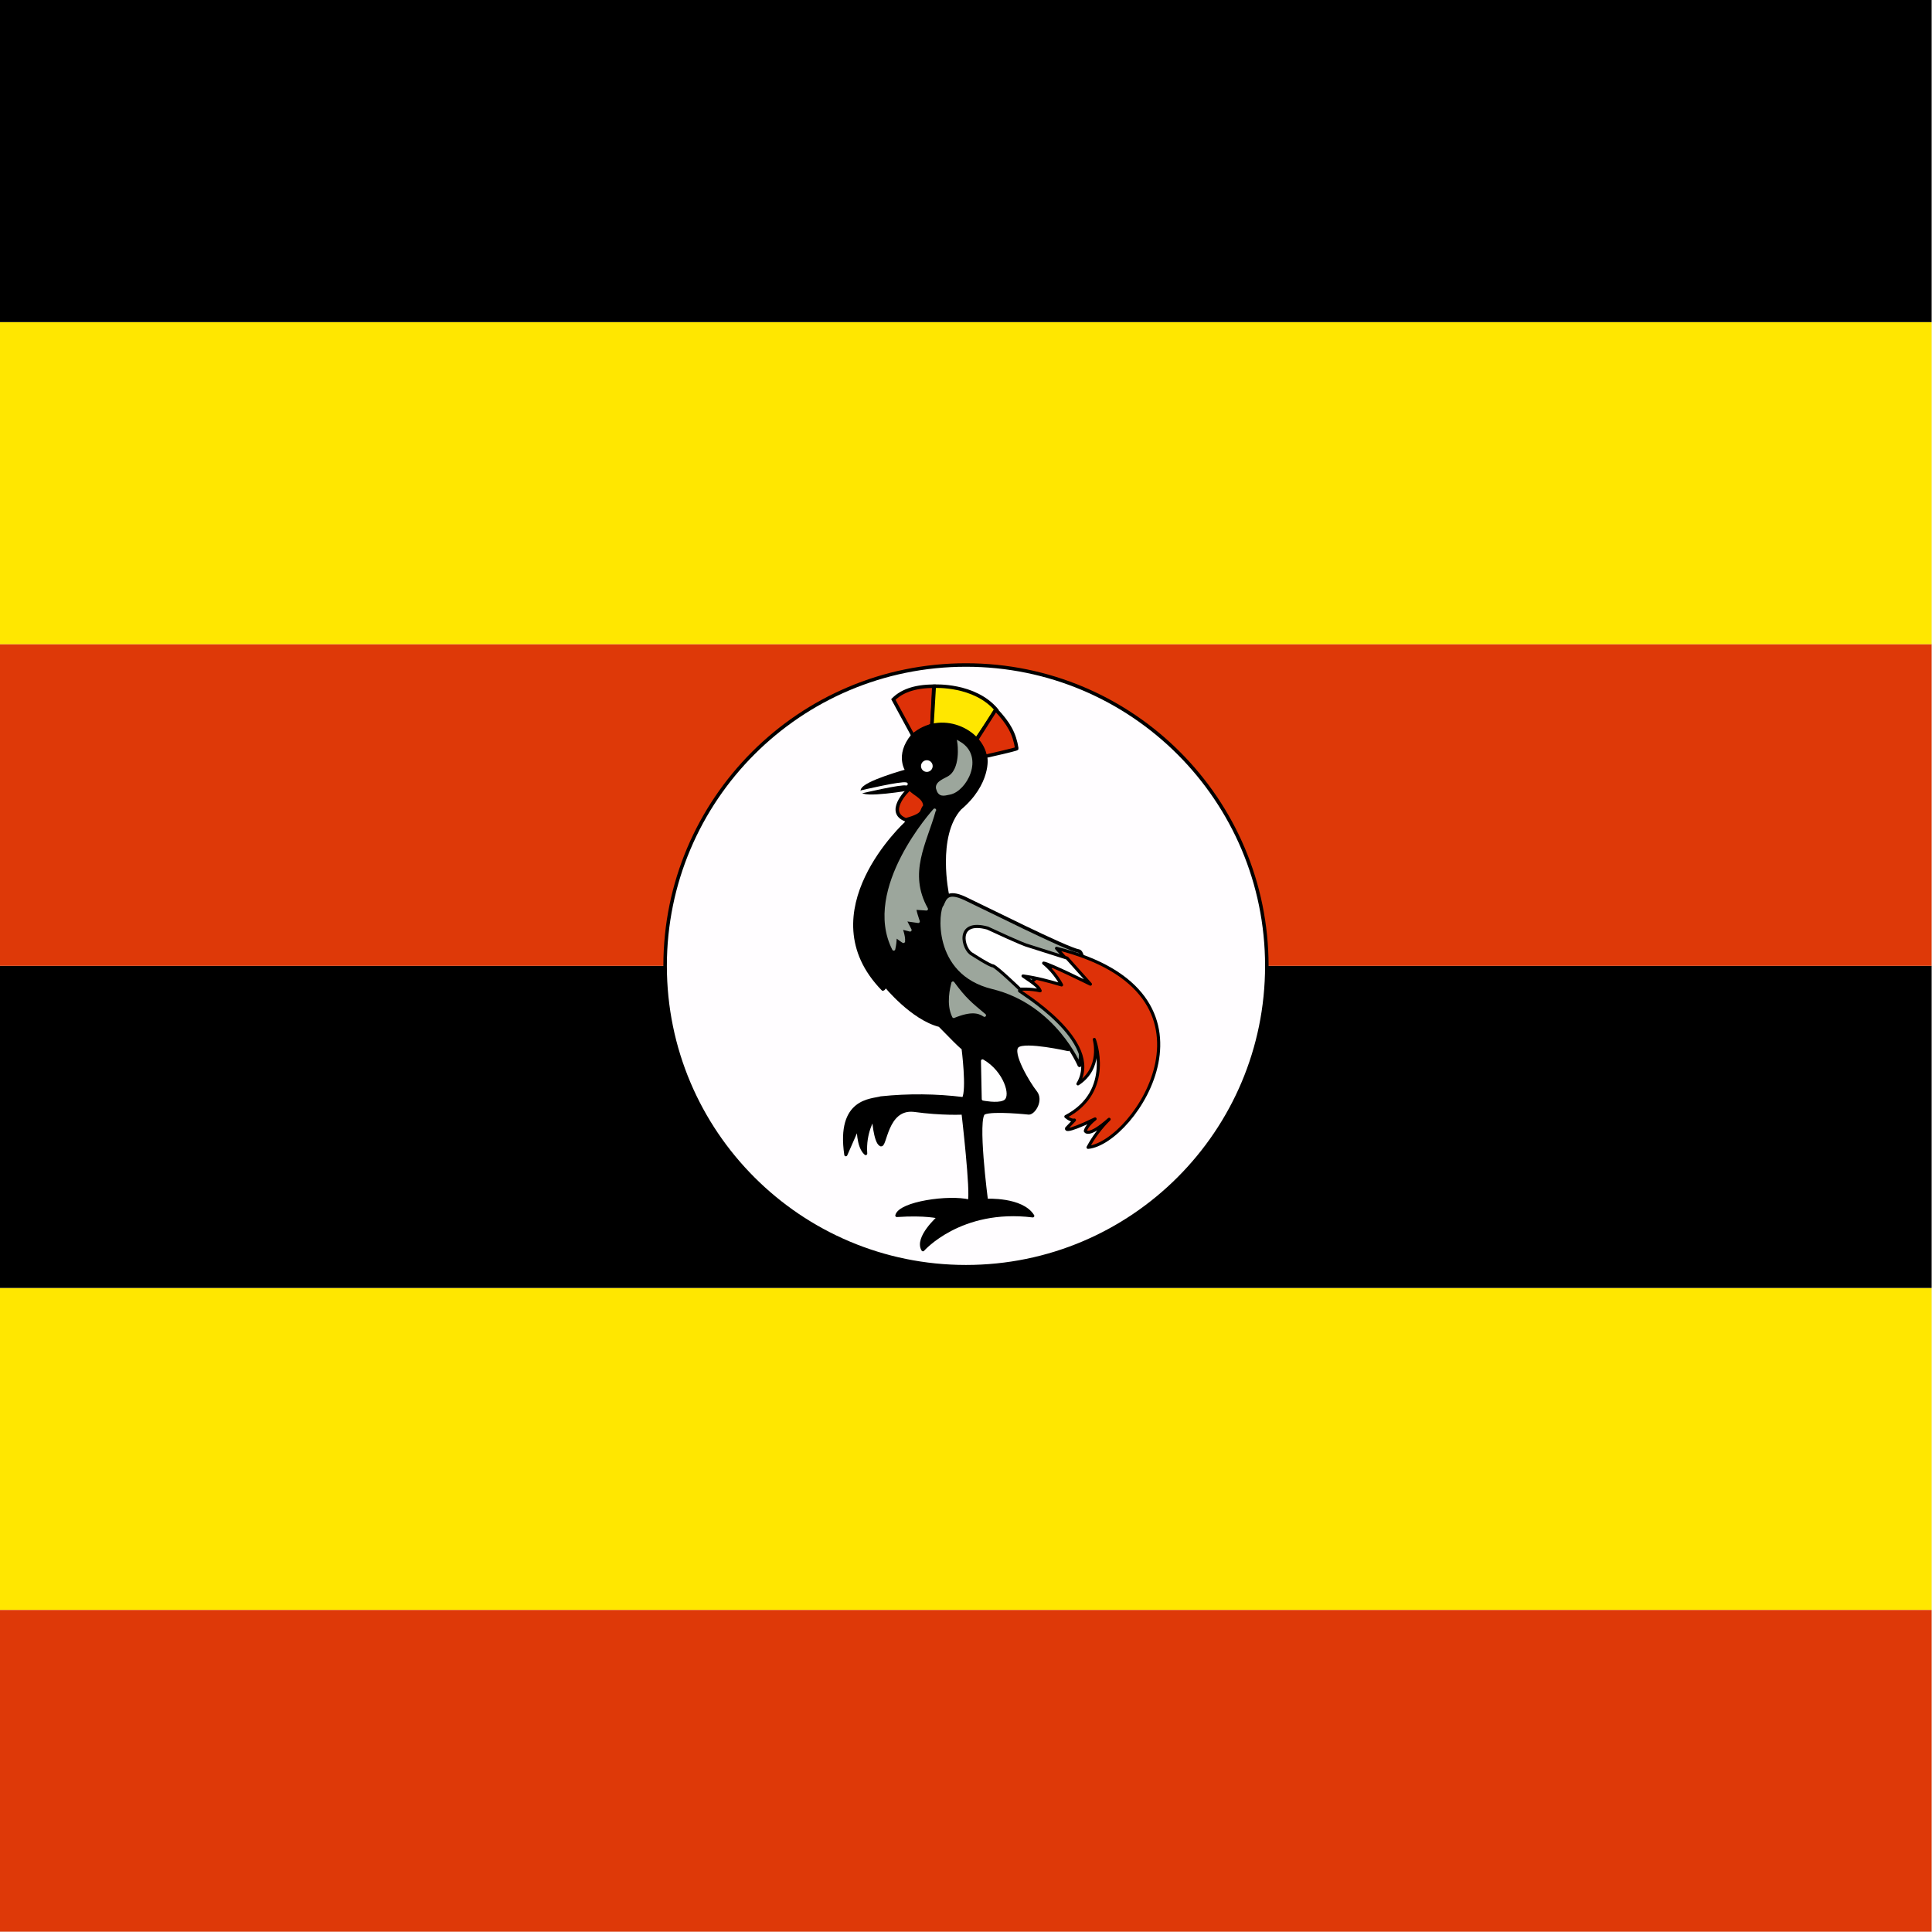
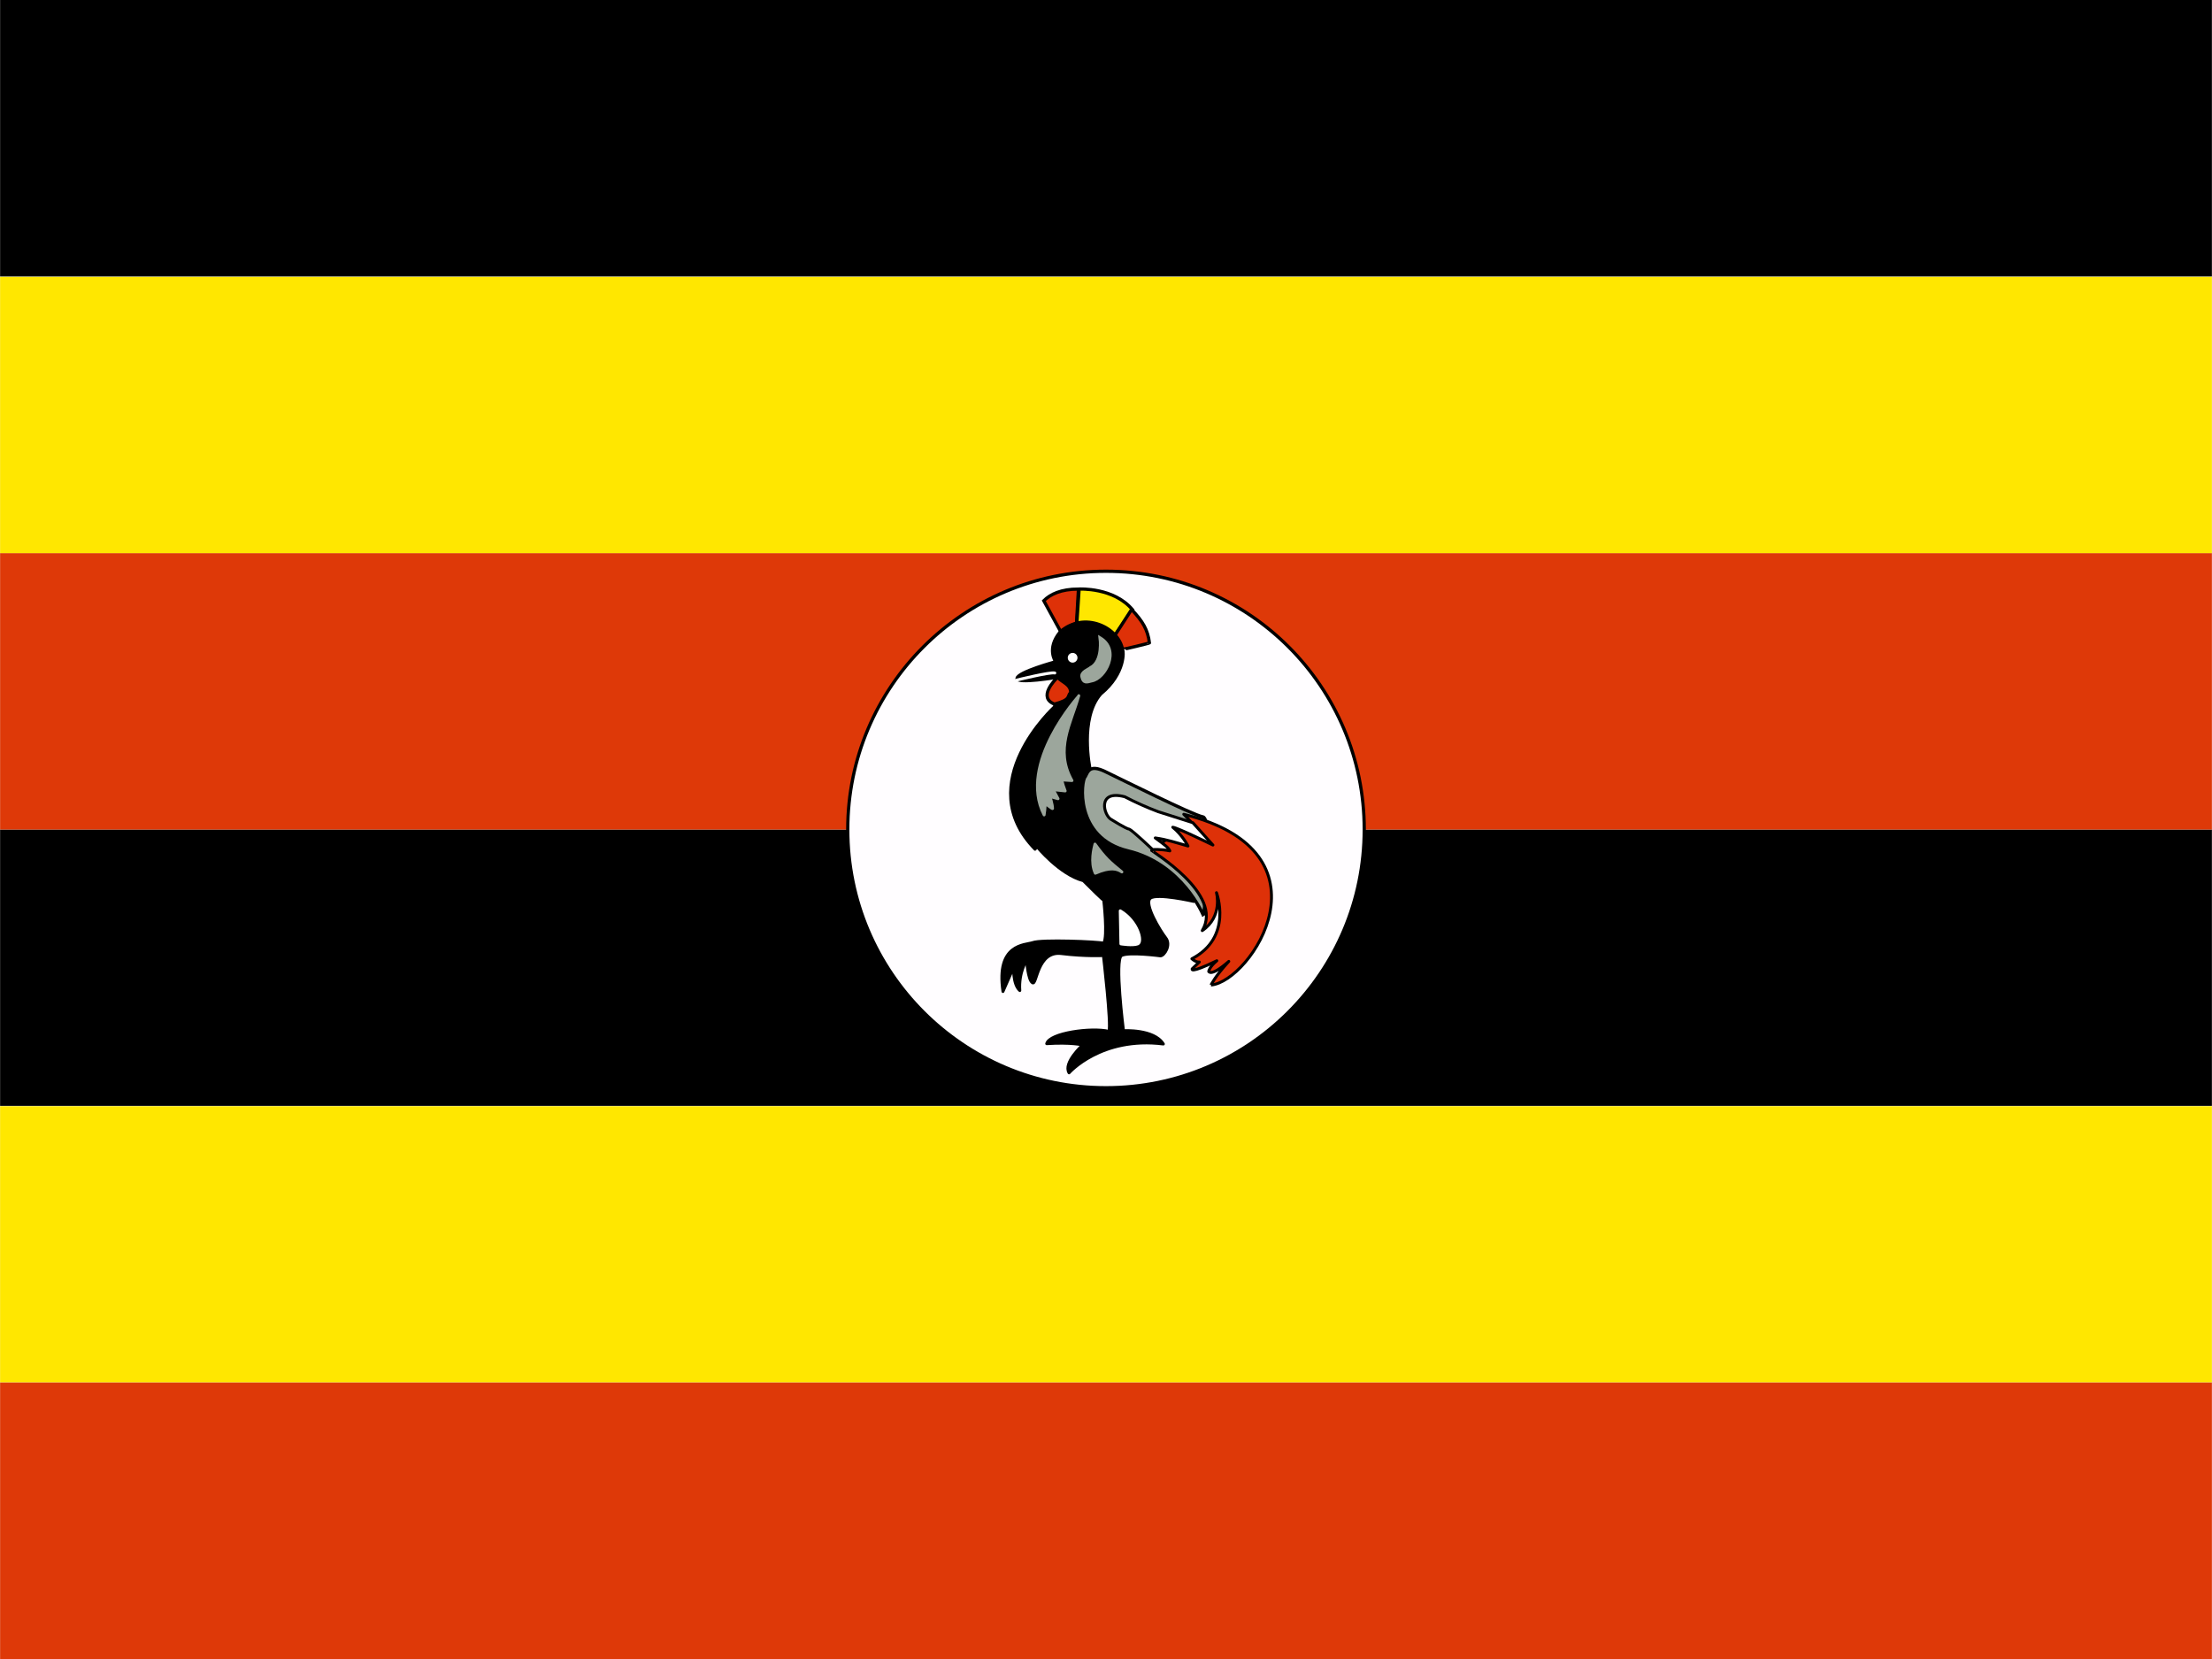
- <svg xmlns="http://www.w3.org/2000/svg" id="flag-icon-css-ug" viewBox="0 0 512 512">
+ <svg xmlns="http://www.w3.org/2000/svg" id="flag-icon-css-ug" viewBox="0 0 640 480">
  <defs>
-     <clipPath id="a">
-       <path fill-opacity=".7" d="M124 0h496v496H124z" />
+     <clipPath id="ug-a">
+       <path fill-opacity=".7" d="M-85.3 0h682.6v512H-85.3z" />
    </clipPath>
  </defs>
-   <g clip-path="url(#a)" transform="translate(-128) scale(1.0321)">
-     <path fill="#ffe700" fill-rule="evenodd" d="M0 330.7h744v82.7H0z" />
-     <path fill-rule="evenodd" d="M0 248h744v82.7H0z" />
-     <path fill="#de3908" fill-rule="evenodd" d="M0 165.4h744V248H0z" />
-     <path fill="#ffe700" fill-rule="evenodd" d="M0 82.7h744v82.7H0z" />
-     <path fill-rule="evenodd" d="M0 0h744v82.7H0z" />
-     <path fill="#fffdff" fill-rule="evenodd" stroke="#000" stroke-width=".9" d="M449.3 248a77.2 77.2 0 11-154.5 0 77.2 77.2 0 01154.5 0z" />
-     <path fill="#de3108" fill-rule="evenodd" stroke="#000" stroke-width=".9" d="M358.4 188.8l-5-9.2c2-2 5.2-3.4 10.4-3.4l-.5 10-4.9 2.6z" />
-     <path fill="#ffe700" fill-rule="evenodd" stroke="#000" stroke-width=".9" d="M363.3 186.4l.6-10.2s10.4-.6 16 6.1l-5.5 8-11.2-4z" />
-     <path fill="#de3108" fill-rule="evenodd" stroke="#000" stroke-width=".9" d="M374.6 190.2l5.1-8c3.4 3.6 4.8 6.2 5.4 10 0 .2-8.1 2-8.1 2l-2.4-4z" />
-     <path fill-rule="evenodd" stroke="#000" stroke-linecap="round" stroke-linejoin="round" stroke-width=".8" d="M361 320.9s9.6-11 28.2-8.7c-2.8-4.5-11.9-4-11.9-4s-2.8-21.4-.6-22.4 11.5 0 11.5 0c1.3 0 3.4-3.3 1.7-5.4s-6.6-10.2-4.6-11.8c2-1.6 13 .9 13 .9l-31-39.8s-3.2-15 3.2-22.1c7.6-6.4 6.8-13.2 6.6-13.1-1-7-11.6-12-18.8-5.6-4.2 5.1-1.4 9-1.4 9s-11 3-11.5 5c-.4 1.8 12.5-.4 12.5-.4l-1.2 8.8s-25.2 23-6 42.7c.3 0 .7-.9.7-.9s6.8 8.4 13.9 10.2c6.7 6.9 6 5.8 6 5.8s1.4 10.8.1 13a93.4 93.4 0 00-21.2-.2c-2.3.7-11.1.3-9 14.6l3.2-7.3s-.2 5.2 1.9 7c-.4-5.4 2-9.1 2-9.1s.4 6 1.8 6.8c1.3 1 1.3-9.6 8.6-8.8 7.3 1 12.6.7 12.6.7s2.4 20.6 1.6 22.6c-5.2-1.3-17.8.5-18.6 3.7 7.4-.5 10.8.4 10.8.4s-6 5.3-4.1 8.4z" />
-     <path fill="#9ca69c" fill-rule="evenodd" stroke="#9ca69c" stroke-linecap="round" stroke-linejoin="round" stroke-width=".8" d="M364 208s-18.4 20.2-10.5 35.7c.5-2.2.3-3.5.5-3.4-.4-.3 2.3 1.8 2 1.4.2-1.1-.7-3.5-.7-3.5l2.4.6-1.4-2.7 3.5.5s-1.2-3.4-.8-3.4a94 94 0 012.9.2c-5.2-9.3-.3-17 2-25.3z" />
-     <path fill="#9ca69c" fill-rule="evenodd" stroke="#9ca69c" stroke-width=".9" d="M370.3 190.8s1 7-2.8 9c-.6.4-3 1.2-2.7 2.6.5 1.9 1.5 1.5 3 1.2 4-.7 8.6-9.2 2.5-12.8z" />
-     <path fill="#fff" fill-rule="evenodd" d="M363.5 196.7a1.5 1.5 0 11-3 0 1.5 1.5 0 013 0z" />
-     <path fill="#de3108" fill-rule="evenodd" stroke="#000" stroke-width=".9" d="M357.6 202.5c-1 .8-6 6.1-1 8 5.2-1.4 3.7-2.3 4.9-3.5 0-2.3-2.6-3-3.9-4.5z" />
-     <path fill="#9ca69c" fill-rule="evenodd" stroke="#9ca69c" stroke-linecap="round" stroke-linejoin="round" stroke-width=".8" d="M368.7 252.4c-.3 1.2-1.4 5.4.2 8.6 4.4-1.8 6.4-1.3 7.9-.3-3.6-3-5-4.1-8.1-8.3z" />
-     <path fill="#fff" fill-rule="evenodd" stroke="#fff" stroke-linecap="round" stroke-linejoin="round" stroke-width=".8" d="M376.3 272.4l.2 9.8s3.5.7 5 0c1.6-.6 0-6.8-5.2-9.8z" />
-     <path fill="#9ca69c" fill-rule="evenodd" stroke="#000" stroke-width=".9" d="M401.2 273.6s-6.4-15.3-22.5-19.2-14.1-21-12.8-22.1c.7-1.5 1.2-3.8 5.9-1.6 4.7 2.2 26.1 13 29.2 13.5s.4 29.8.2 29.4z" />
-     <path fill="#de3108" fill-rule="evenodd" stroke="#000" stroke-linejoin="round" stroke-width=".8" d="M385.8 254.4c-.3.1 21.6 12.9 15 23.9 6.3-4.1 4.2-11.4 4.2-11.4s5.1 13.3-7.3 19.8c1.4 1.2 2.2.9 2.2.9l-2 2.1s-1 1.6 7.3-2.4c-2.3 1.8-2.5 3.1-2.5 3.1s.7 1.8 6.1-3a30.1 30.1 0 00-5.4 7.2c12-1.1 37.8-39.7-8.1-51.1l2 2.2-11.5 8.7z" />
-     <path fill="#fff" fill-rule="evenodd" stroke="#000" stroke-linecap="round" stroke-linejoin="round" stroke-width=".8" d="M386.7 250.6c3 2 4 2.8 4.4 3.8-2.7-.6-5.2-.4-5.2-.4s-5.8-5.6-6.9-6c-.8 0-5.4-3-5.4-3-2.3-1.1-4.4-9 4-6.7 8.8 4.1 10 4.4 10 4.4L398 246l6 6.7s-10.7-5.3-12-5.4c3 2.4 4.6 5.6 4.6 5.6-3.4-1-6.3-1.8-9.9-2.3z" />
-     <path fill="none" stroke="#fff" stroke-linecap="round" stroke-width=".8" d="M345.3 203.3s10.2-2.4 11.4-2" />
-     <path fill="#de3908" fill-rule="evenodd" d="M0 413.4h744v82.7H0z" />
+   <g clip-path="url(#ug-a)" transform="translate(80) scale(.9375)">
+     <path fill="#ffe700" fill-rule="evenodd" d="M-128 341.4h768v85.3h-768z" />
+     <path fill-rule="evenodd" d="M-128 256h768v85.3h-768z" />
+     <path fill="#de3908" fill-rule="evenodd" d="M-128 170.7h768V256h-768z" />
+     <path fill="#ffe700" fill-rule="evenodd" d="M-128 85.4h768v85.3h-768z" />
+     <path fill-rule="evenodd" d="M-128 0h768v85.3h-768z" />
+     <path fill="#fffdff" fill-rule="evenodd" stroke="#000" d="M335.7 256a79.7 79.7 0 11-159.4 0 79.7 79.7 0 01159.4 0z" />
+     <path fill="#de3108" fill-rule="evenodd" stroke="#000" d="M242 194.9l-5.2-9.5c2-2 5.3-3.6 10.7-3.6l-.6 10.5-5 2.6z" />
+     <path fill="#ffe700" fill-rule="evenodd" stroke="#000" d="M247 192.3l.7-10.5s10.7-.6 16.5 6.4l-5.7 8.2-11.6-4z" />
+     <path fill="#de3108" fill-rule="evenodd" stroke="#000" d="M258.6 196.3l5.3-8.2c3.5 3.7 5 6.3 5.5 10.3.1.1-8.3 2.1-8.3 2l-2.5-4.1z" />
+     <path fill-rule="evenodd" stroke="#000" stroke-linecap="round" stroke-linejoin="round" stroke-width=".9" d="M244.6 331.1s9.9-11.3 29.1-8.9c-2.9-4.7-12.3-4.1-12.3-4.1s-2.8-22-.6-23.2 12 .1 12 .1c1.2 0 3.4-3.4 1.6-5.6-1.7-2.2-6.8-10.5-4.7-12.2 2.1-1.6 13.4 1 13.4 1l-32-41s-3.3-15.5 3.3-23c7.9-6.5 7-13.6 6.8-13.5-1.1-7.2-12-12.3-19.4-5.7-4.3 5.2-1.4 9.2-1.4 9.2s-11.5 3.1-11.9 5.1c-.5 2 12.9-.3 12.9-.3l-1.3 9.1s-26 23.6-6 44l.6-.8s7 8.6 14.3 10.5c7 7 6.3 6 6.3 6s1.3 11.1 0 13.3c-1.7-.5-19.3-1.2-21.9-.2-2.4.8-11.4.3-9.2 15.1l3.3-7.5s-.3 5.3 1.9 7.2c-.4-5.6 2.1-9.4 2.1-9.4s.4 6.2 1.8 7c1.4 1 1.4-10 9-9 7.4.9 12.9.6 12.9.6s2.5 21.4 1.7 23.4c-5.4-1.3-18.4.5-19.2 3.8 7.6-.5 11.1.4 11.1.4s-6.1 5.5-4.2 8.6z" />
+     <path fill="#9ca69c" fill-rule="evenodd" stroke="#9ca69c" stroke-linecap="round" stroke-linejoin="round" stroke-width=".9" d="M247.6 214.8s-18.9 20.8-10.7 36.7c.4-2.2.2-3.6.5-3.5-.5-.3 2.3 1.9 2.1 1.5 0-1.2-.8-3.7-.8-3.7l2.5.7-1.5-2.8 3.7.4s-1.3-3.4-.9-3.4l3 .2c-5.4-9.6-.3-17.6 2.1-26.2z" />
+     <path fill="#9ca69c" fill-rule="evenodd" stroke="#9ca69c" d="M254.2 196.9s1 7.2-3 9.2c-.5.5-3 1.3-2.6 2.8.4 2 1.5 1.6 3 1.2 4.1-.7 8.9-9.4 2.6-13.2z" />
+     <path fill="#fff" fill-rule="evenodd" d="M247.2 203a1.5 1.5 0 11-3 0 1.5 1.5 0 013 0z" />
+     <path fill="#de3108" fill-rule="evenodd" stroke="#000" d="M241.1 209c-1 .9-6.2 6.3-1 8.3 5.3-1.4 3.8-2.4 5-3.6 0-2.5-2.6-3.1-4-4.6z" />
+     <path fill="#9ca69c" fill-rule="evenodd" stroke="#9ca69c" stroke-linecap="round" stroke-linejoin="round" stroke-width=".9" d="M252.6 260.5c-.3 1.2-1.5 5.6.1 9 4.6-2 6.7-1.4 8.2-.4-3.7-3-5.2-4.3-8.3-8.6z" />
+     <path fill="#fff" fill-rule="evenodd" stroke="#fff" stroke-linecap="round" stroke-linejoin="round" stroke-width=".9" d="M260.4 281.1l.2 10.2s3.6.6 5.2 0 0-7-5.4-10.2z" />
+     <path fill="#9ca69c" fill-rule="evenodd" stroke="#000" d="M286 282.4s-6.5-15.8-23.2-19.8-14.5-21.8-13.2-22.9c.8-1.5 1.3-3.9 6.1-1.6s27 13.4 30.2 14 .4 30.7.2 30.3z" />
+     <path fill="#de3108" fill-rule="evenodd" stroke="#000" stroke-linejoin="round" stroke-width=".9" d="M270.2 262.5c-.3.2 22.3 13.4 15.5 24.7 6.4-4.3 4.4-11.7 4.4-11.7s5.2 13.7-7.6 20.4c1.4 1.2 2.3 1 2.3 1l-2.2 2.1s-1 1.7 7.6-2.5c-2.3 1.9-2.5 3.3-2.5 3.3s.6 1.8 6.2-3.1c-4.5 4.9-5.5 7.4-5.5 7.3 12.3-1 39-41-8.4-52.7l2.1 2.2-12 9z" />
+     <path fill="#fff" fill-rule="evenodd" stroke="#000" stroke-linecap="round" stroke-linejoin="round" stroke-width=".9" d="M271.2 258.6c3 2.2 4.1 3 4.5 4-2.8-.6-5.3-.4-5.3-.4s-6.1-5.8-7.2-6.3c-.8 0-5.6-3-5.6-3-2.3-1.2-4.5-9.3 4.2-7a93 93 0 0010.3 4.6l10.7 3.4 6.2 6.9s-11-5.4-12.4-5.5c3 2.4 4.7 5.8 4.7 5.8-3.5-1-6.5-2-10.1-2.5z" />
+     <path fill="none" stroke="#fff" stroke-linecap="round" stroke-width=".9" d="M228.4 209.9s10.5-2.6 11.8-2.2" />
+     <path fill="#de3908" fill-rule="evenodd" d="M-128 426.7h768V512h-768z" />
  </g>
</svg>
